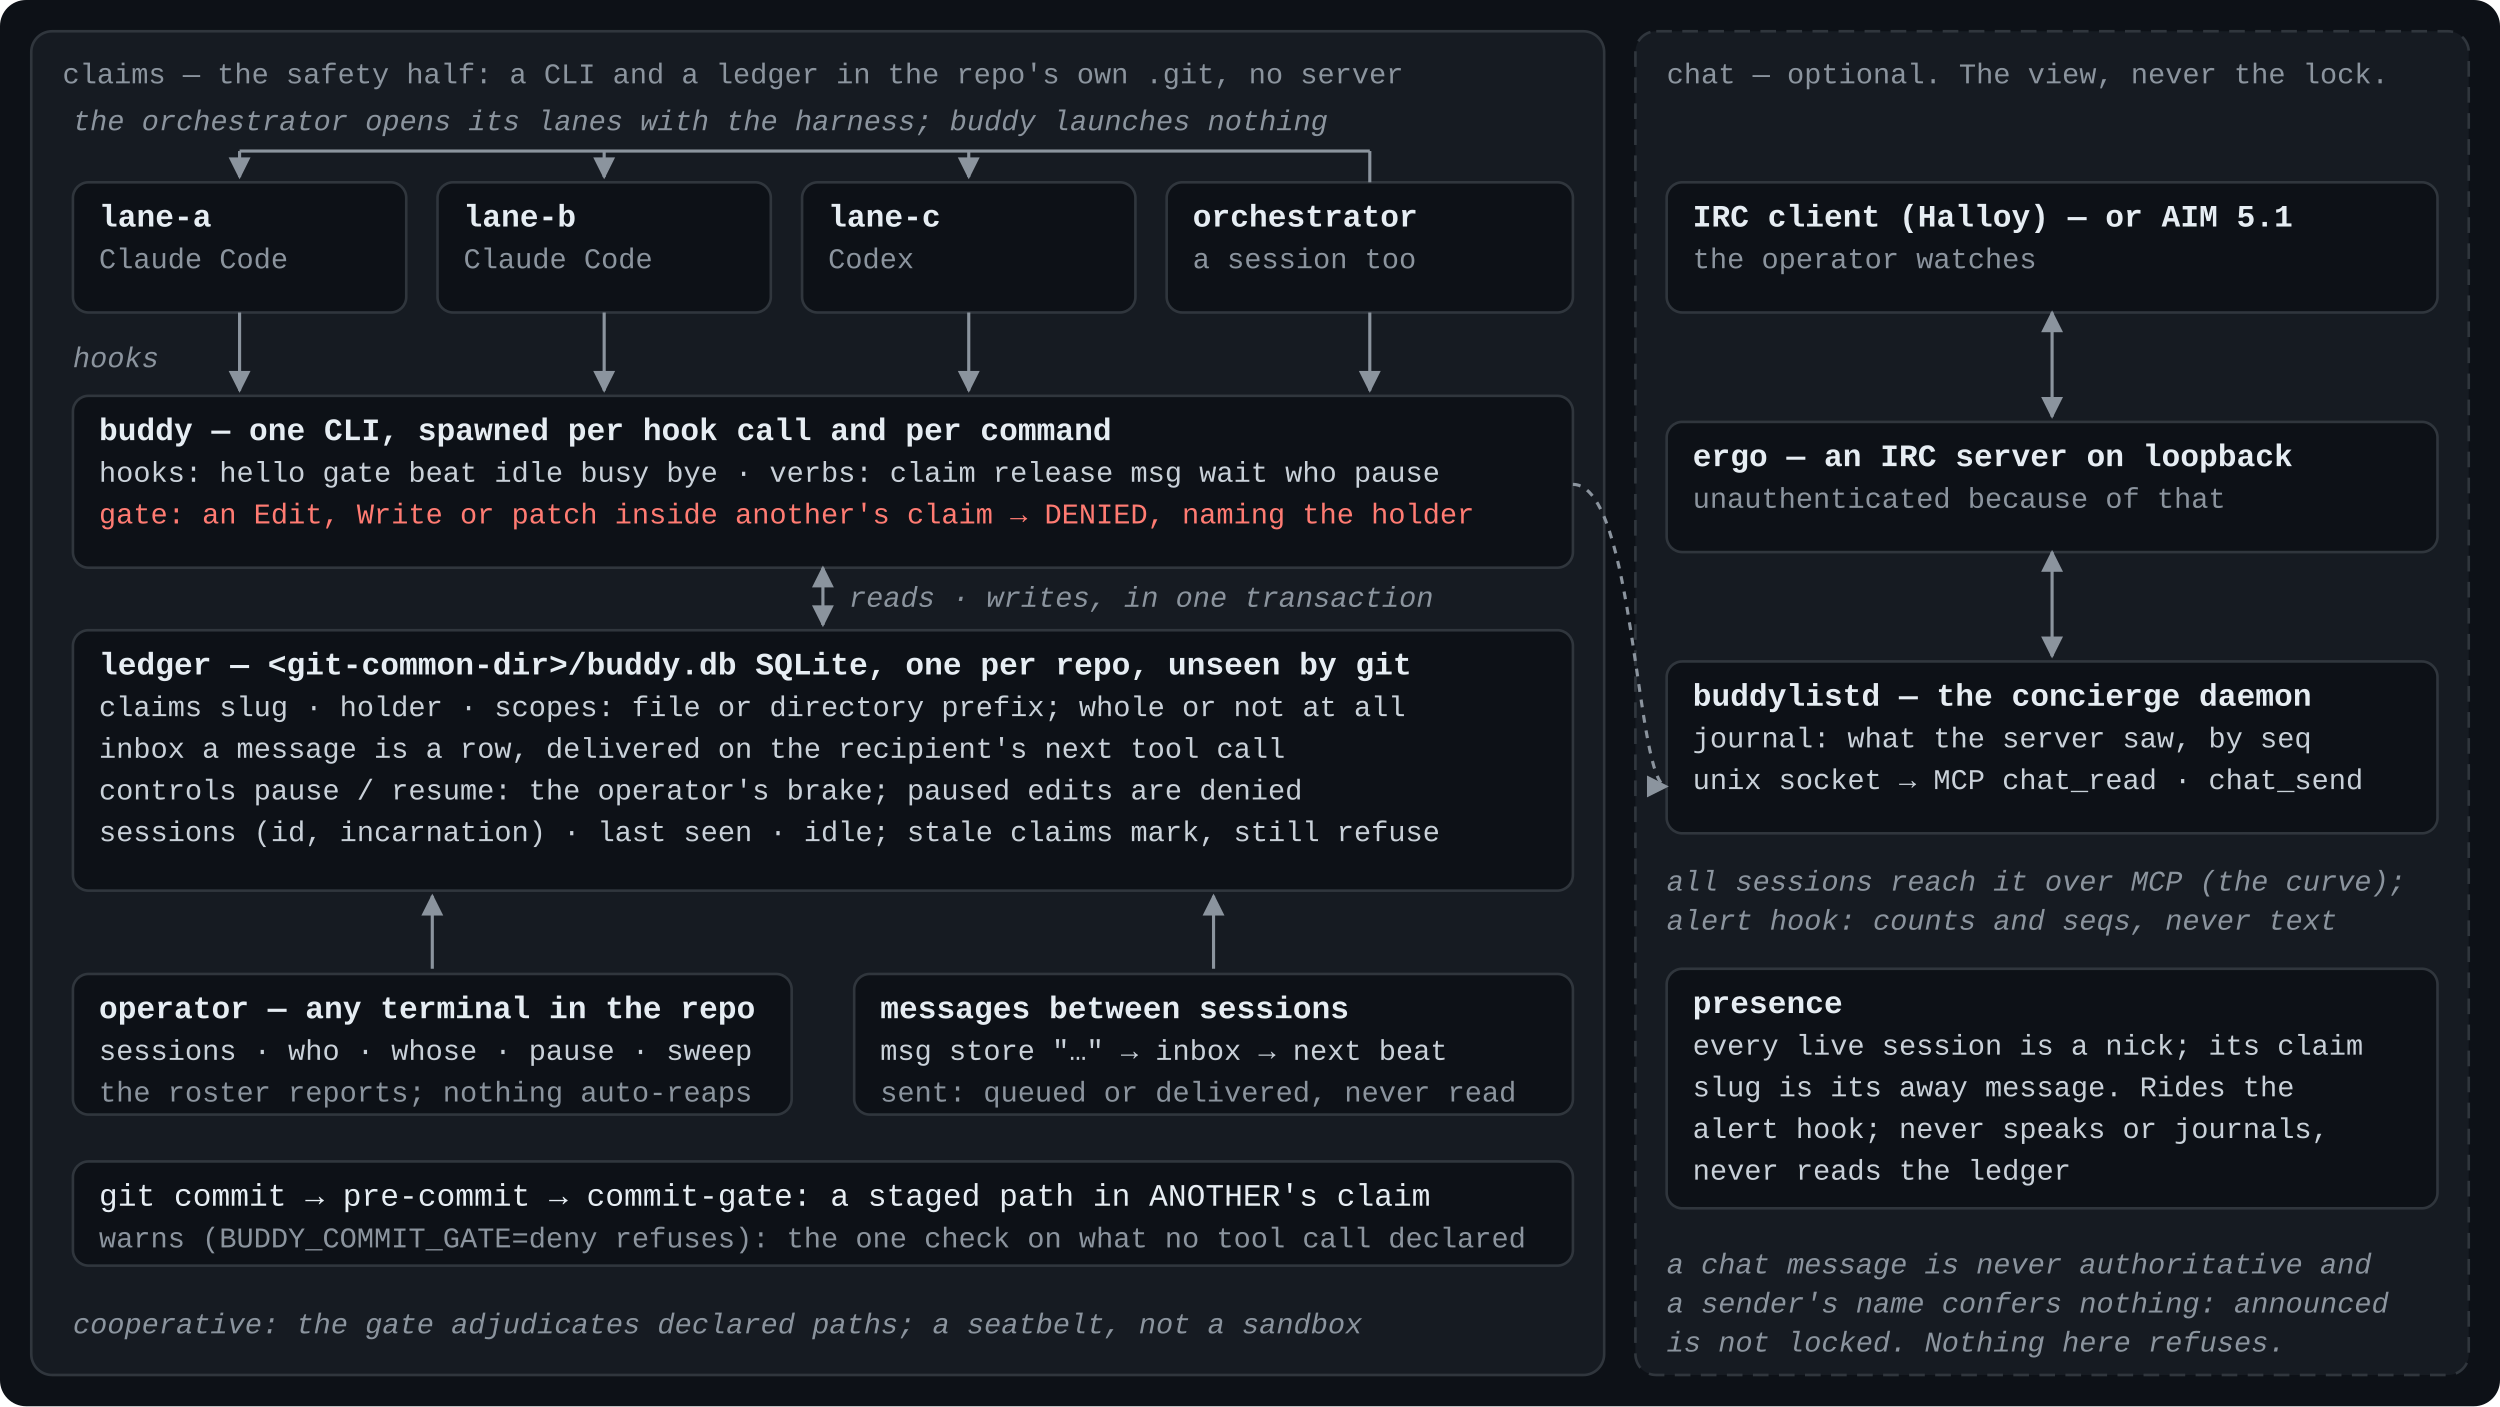
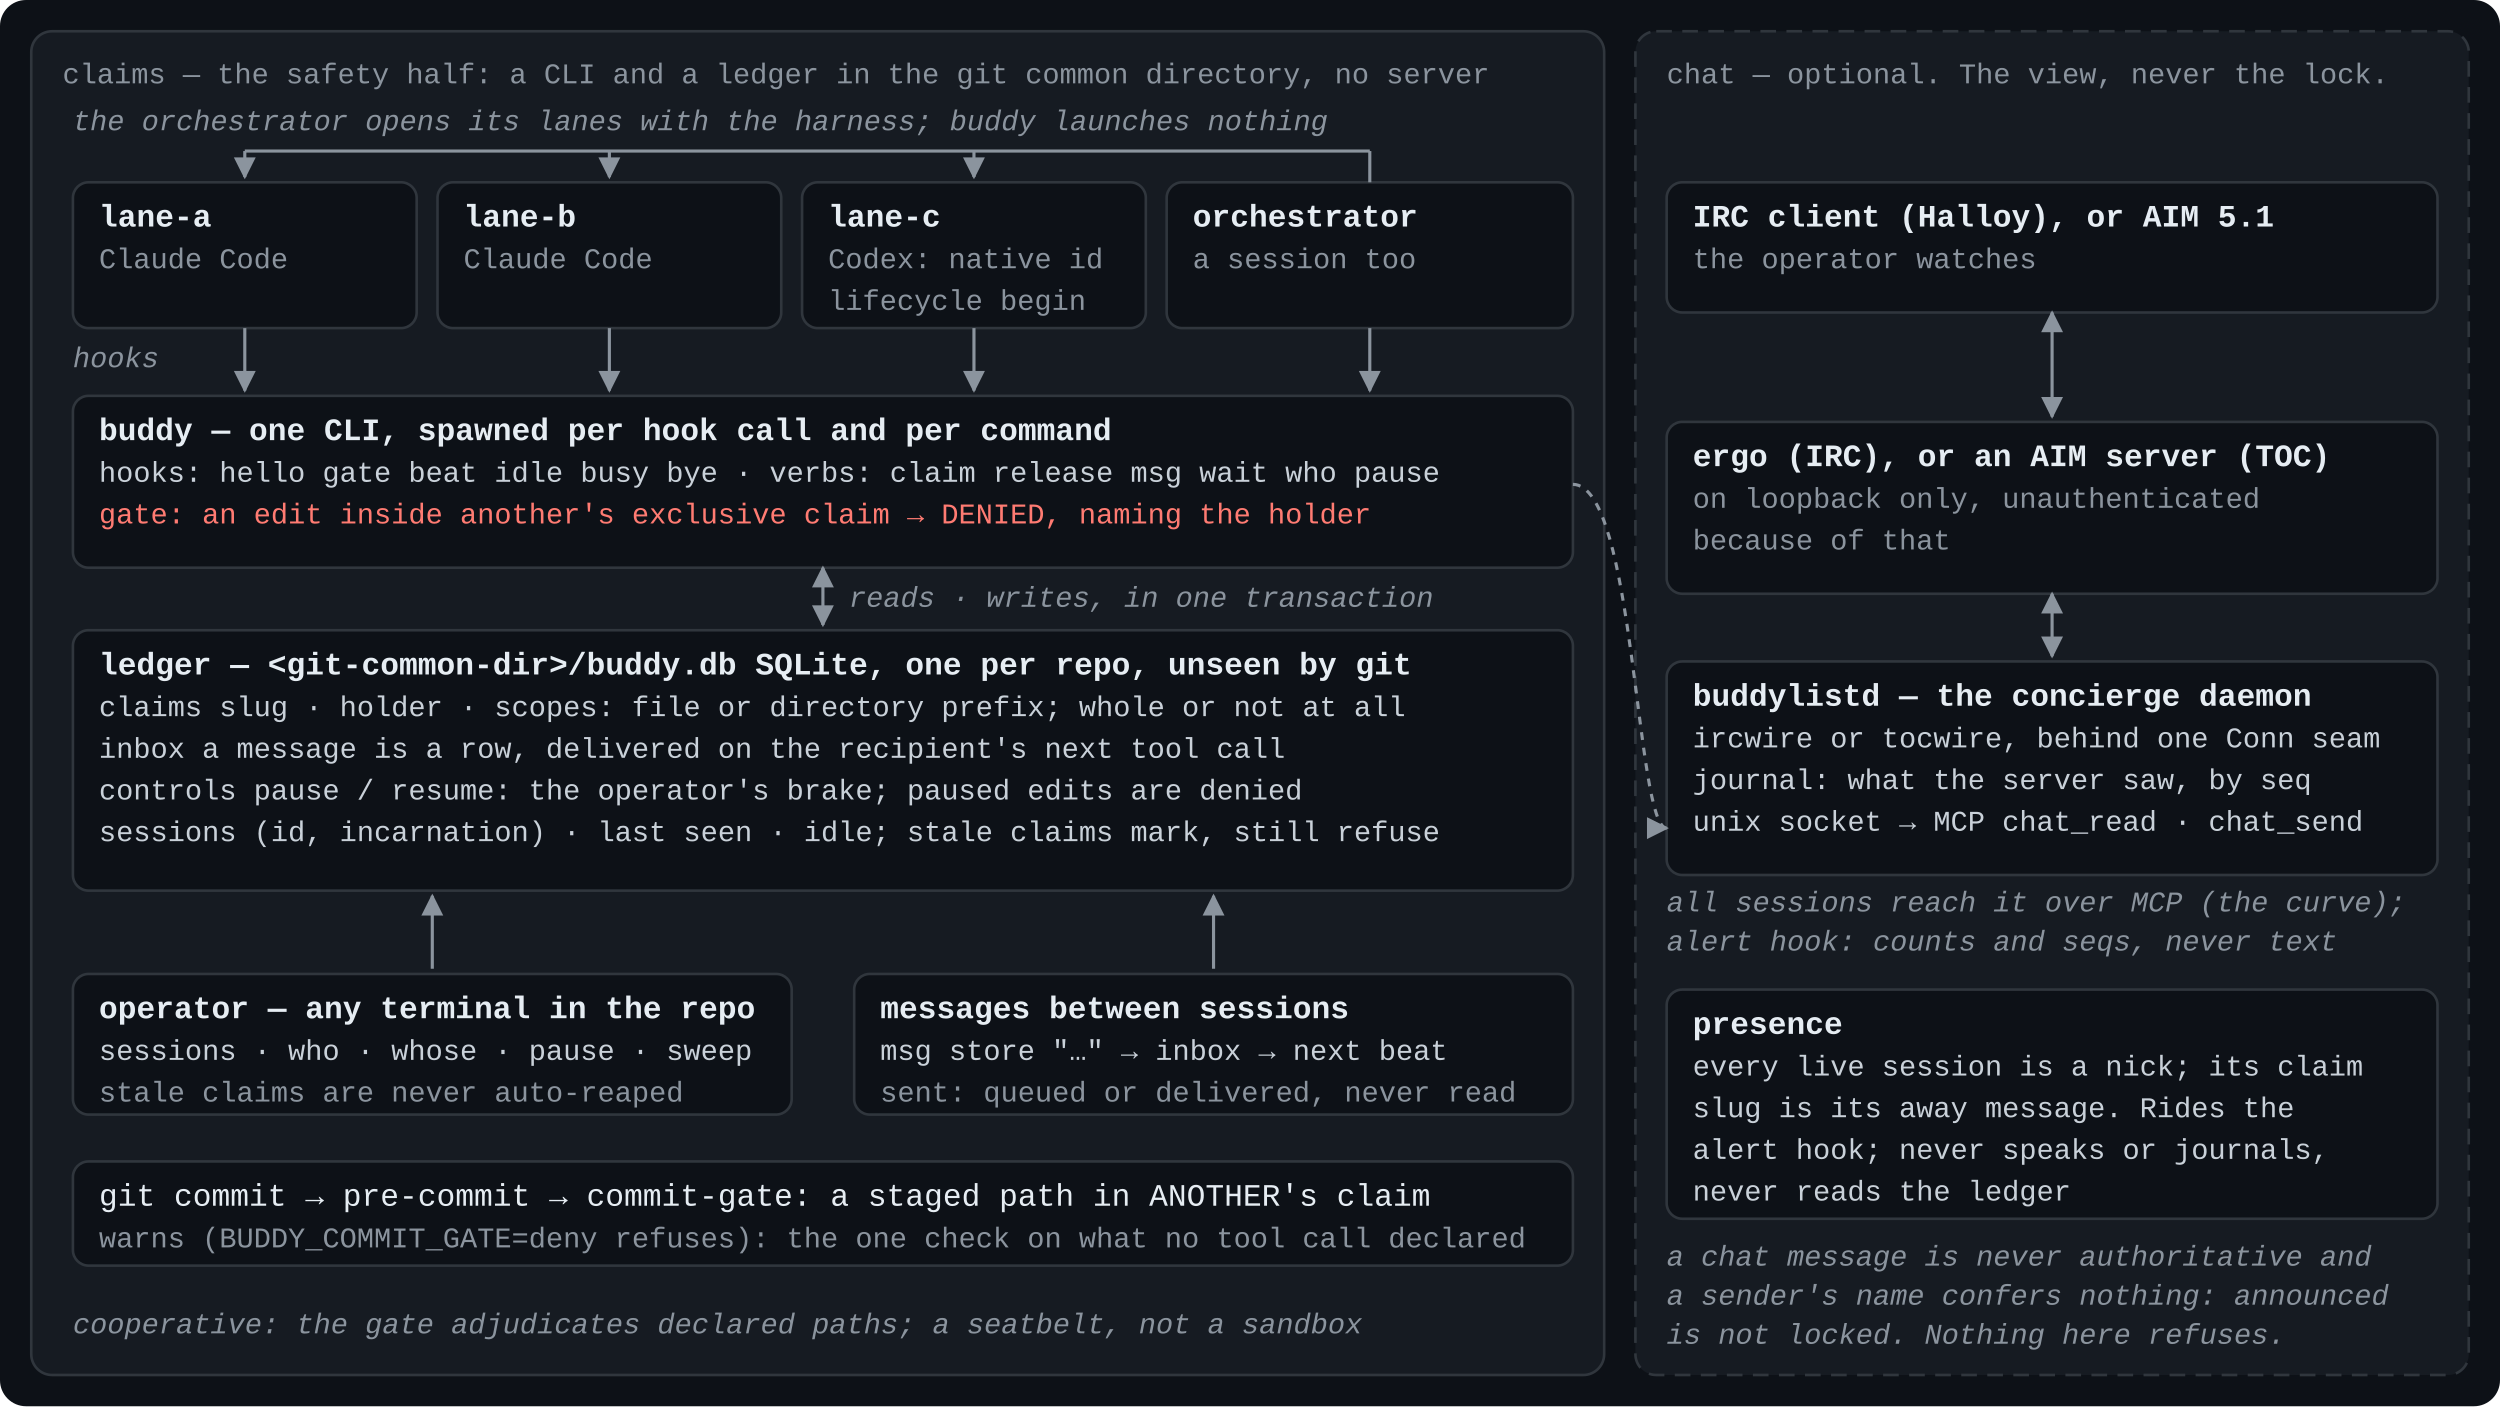
<svg xmlns="http://www.w3.org/2000/svg" viewBox="0 0 960 540" width="960" height="540" role="img" aria-labelledby="t d">
  <style>text { font-family: ui-monospace, SFMono-Regular, Menlo, Consolas, "Liberation Mono", "DejaVu Sans Mono", monospace; white-space: pre; }</style>
  <defs>
    <marker id="a" viewBox="0 0 10 10" refX="9" refY="5" markerWidth="7" markerHeight="7" orient="auto-start-reverse">
      <path d="M0,0 L10,5 L0,10 z" fill="#8b949e" />
    </marker>
  </defs>
  <rect width="960" height="540" rx="10" fill="#0d1117" />
  <rect x="12" y="12" width="604" height="516" rx="8" fill="#161b22" stroke="#30363d" />
-   <text x="24" y="32" fill="#8b949e" font-size="11" text-anchor="start">claims — the safety half: a CLI and a ledger in the repo's own .git, no server</text>
-   <rect x="28" y="70" width="128" height="50" rx="6" fill="#0d1117" stroke="#30363d" />
+   <text x="24" y="32" fill="#8b949e" font-size="11" text-anchor="start">claims — the safety half: a CLI and a ledger in the git common directory, no server</text>
+   <rect x="28" y="70" width="132" height="56" rx="6" fill="#0d1117" stroke="#30363d" />
  <text x="38" y="87" fill="#e6edf3" font-size="12" text-anchor="start" font-weight="bold">lane-a</text>
  <text x="38" y="103" fill="#8b949e" font-size="11" text-anchor="start">Claude Code</text>
-   <rect x="168" y="70" width="128" height="50" rx="6" fill="#0d1117" stroke="#30363d" />
+   <rect x="168" y="70" width="132" height="56" rx="6" fill="#0d1117" stroke="#30363d" />
  <text x="178" y="87" fill="#e6edf3" font-size="12" text-anchor="start" font-weight="bold">lane-b</text>
  <text x="178" y="103" fill="#8b949e" font-size="11" text-anchor="start">Claude Code</text>
-   <rect x="308" y="70" width="128" height="50" rx="6" fill="#0d1117" stroke="#30363d" />
+   <rect x="308" y="70" width="132" height="56" rx="6" fill="#0d1117" stroke="#30363d" />
  <text x="318" y="87" fill="#e6edf3" font-size="12" text-anchor="start" font-weight="bold">lane-c</text>
-   <text x="318" y="103" fill="#8b949e" font-size="11" text-anchor="start">Codex</text>
-   <rect x="448" y="70" width="156" height="50" rx="6" fill="#0d1117" stroke="#30363d" />
+   <text x="318" y="103" fill="#8b949e" font-size="11" text-anchor="start">Codex: native id</text>
+   <text x="318" y="119" fill="#8b949e" font-size="11" text-anchor="start">lifecycle begin</text>
+   <rect x="448" y="70" width="156" height="56" rx="6" fill="#0d1117" stroke="#30363d" />
  <text x="458" y="87" fill="#e6edf3" font-size="12" text-anchor="start" font-weight="bold">orchestrator</text>
  <text x="458" y="103" fill="#8b949e" font-size="11" text-anchor="start">a session too</text>
  <line x1="526" y1="70" x2="526" y2="58" stroke="#8b949e" stroke-width="1.2" />
-   <line x1="526" y1="58" x2="92" y2="58" stroke="#8b949e" stroke-width="1.2" />
-   <line x1="92" y1="58" x2="92" y2="68" stroke="#8b949e" stroke-width="1.2" marker-end="url(#a)" />
-   <line x1="232" y1="58" x2="232" y2="68" stroke="#8b949e" stroke-width="1.2" marker-end="url(#a)" />
-   <line x1="372" y1="58" x2="372" y2="68" stroke="#8b949e" stroke-width="1.2" marker-end="url(#a)" />
+   <line x1="526" y1="58" x2="94" y2="58" stroke="#8b949e" stroke-width="1.2" />
+   <line x1="94" y1="58" x2="94" y2="68" stroke="#8b949e" stroke-width="1.2" marker-end="url(#a)" />
+   <line x1="234" y1="58" x2="234" y2="68" stroke="#8b949e" stroke-width="1.2" marker-end="url(#a)" />
+   <line x1="374" y1="58" x2="374" y2="68" stroke="#8b949e" stroke-width="1.2" marker-end="url(#a)" />
  <text x="28" y="50" fill="#8b949e" font-size="11" text-anchor="start" font-style="italic">the orchestrator opens its lanes with the harness; buddy launches nothing</text>
-   <line x1="92" y1="120" x2="92" y2="150" stroke="#8b949e" stroke-width="1.2" marker-end="url(#a)" />
-   <line x1="232" y1="120" x2="232" y2="150" stroke="#8b949e" stroke-width="1.2" marker-end="url(#a)" />
-   <line x1="372" y1="120" x2="372" y2="150" stroke="#8b949e" stroke-width="1.2" marker-end="url(#a)" />
-   <line x1="526" y1="120" x2="526" y2="150" stroke="#8b949e" stroke-width="1.2" marker-end="url(#a)" />
+   <line x1="94" y1="126" x2="94" y2="150" stroke="#8b949e" stroke-width="1.2" marker-end="url(#a)" />
+   <line x1="234" y1="126" x2="234" y2="150" stroke="#8b949e" stroke-width="1.2" marker-end="url(#a)" />
+   <line x1="374" y1="126" x2="374" y2="150" stroke="#8b949e" stroke-width="1.2" marker-end="url(#a)" />
+   <line x1="526" y1="126" x2="526" y2="150" stroke="#8b949e" stroke-width="1.2" marker-end="url(#a)" />
  <text x="28" y="141" fill="#8b949e" font-size="11" text-anchor="start" font-style="italic">hooks</text>
  <rect x="28" y="152" width="576" height="66" rx="6" fill="#0d1117" stroke="#30363d" />
  <text x="38" y="169" fill="#e6edf3" font-size="12" text-anchor="start" font-weight="bold">buddy — one CLI, spawned per hook call and per command</text>
  <text x="38" y="185" fill="#c9d1d9" font-size="11" text-anchor="start">hooks: hello gate beat idle busy bye · verbs: claim release msg wait who pause</text>
-   <text x="38" y="201" fill="#ff7b72" font-size="11" text-anchor="start">gate: an Edit, Write or patch inside another's claim → DENIED, naming the holder</text>
+   <text x="38" y="201" fill="#ff7b72" font-size="11" text-anchor="start">gate: an edit inside another's exclusive claim → DENIED, naming the holder</text>
  <line x1="316" y1="218" x2="316" y2="240" stroke="#8b949e" stroke-width="1.2" marker-end="url(#a)" marker-start="url(#a)" />
  <text x="326" y="233" fill="#8b949e" font-size="11" text-anchor="start" font-style="italic">reads · writes, in one transaction</text>
  <rect x="28" y="242" width="576" height="100" rx="6" fill="#0d1117" stroke="#30363d" />
  <text x="38" y="259" fill="#e6edf3" font-size="12" text-anchor="start" font-weight="bold">ledger — &lt;git-common-dir&gt;/buddy.db   SQLite, one per repo, unseen by git</text>
  <text x="38" y="275" fill="#c9d1d9" font-size="11" text-anchor="start">claims     slug · holder · scopes: file or directory prefix; whole or not at all</text>
  <text x="38" y="291" fill="#c9d1d9" font-size="11" text-anchor="start">inbox      a message is a row, delivered on the recipient's next tool call</text>
  <text x="38" y="307" fill="#c9d1d9" font-size="11" text-anchor="start">controls   pause / resume: the operator's brake; paused edits are denied</text>
  <text x="38" y="323" fill="#c9d1d9" font-size="11" text-anchor="start">sessions   (id, incarnation) · last seen · idle; stale claims mark, still refuse</text>
  <line x1="166" y1="372" x2="166" y2="344" stroke="#8b949e" stroke-width="1.2" marker-end="url(#a)" />
  <line x1="466" y1="372" x2="466" y2="344" stroke="#8b949e" stroke-width="1.2" marker-end="url(#a)" />
  <rect x="28" y="374" width="276" height="54" rx="6" fill="#0d1117" stroke="#30363d" />
  <text x="38" y="391" fill="#e6edf3" font-size="12" text-anchor="start" font-weight="bold">operator — any terminal in the repo</text>
  <text x="38" y="407" fill="#c9d1d9" font-size="11" text-anchor="start">sessions · who · whose · pause · sweep</text>
-   <text x="38" y="423" fill="#8b949e" font-size="11" text-anchor="start">the roster reports; nothing auto-reaps</text>
+   <text x="38" y="423" fill="#8b949e" font-size="11" text-anchor="start">stale claims are never auto-reaped</text>
  <rect x="328" y="374" width="276" height="54" rx="6" fill="#0d1117" stroke="#30363d" />
  <text x="338" y="391" fill="#e6edf3" font-size="12" text-anchor="start" font-weight="bold">messages between sessions</text>
  <text x="338" y="407" fill="#c9d1d9" font-size="11" text-anchor="start">msg store "…" → inbox → next beat</text>
  <text x="338" y="423" fill="#8b949e" font-size="11" text-anchor="start">sent: queued or delivered, never read</text>
  <rect x="28" y="446" width="576" height="40" rx="6" fill="#0d1117" stroke="#30363d" />
  <text x="38" y="463" fill="#e6edf3" font-size="12" text-anchor="start">git commit → pre-commit → commit-gate: a staged path in ANOTHER's claim</text>
  <text x="38" y="479" fill="#8b949e" font-size="11" text-anchor="start">warns (BUDDY_COMMIT_GATE=deny refuses): the one check on what no tool call declared</text>
  <text x="28" y="512" fill="#8b949e" font-size="11" text-anchor="start" font-style="italic">cooperative: the gate adjudicates declared paths; a seatbelt, not a sandbox</text>
  <rect x="628" y="12" width="320" height="516" rx="8" fill="#161b22" stroke="#30363d" stroke-dasharray="6,4" />
  <text x="640" y="32" fill="#8b949e" font-size="11" text-anchor="start">chat — optional. The view, never the lock.</text>
  <rect x="640" y="70" width="296" height="50" rx="6" fill="#0d1117" stroke="#30363d" />
-   <text x="650" y="87" fill="#e6edf3" font-size="12" text-anchor="start" font-weight="bold">IRC client (Halloy) — or AIM 5.1</text>
+   <text x="650" y="87" fill="#e6edf3" font-size="12" text-anchor="start" font-weight="bold">IRC client (Halloy), or AIM 5.1</text>
  <text x="650" y="103" fill="#8b949e" font-size="11" text-anchor="start">the operator watches</text>
  <line x1="788" y1="120" x2="788" y2="160" stroke="#8b949e" stroke-width="1.2" marker-end="url(#a)" marker-start="url(#a)" />
-   <rect x="640" y="162" width="296" height="50" rx="6" fill="#0d1117" stroke="#30363d" />
-   <text x="650" y="179" fill="#e6edf3" font-size="12" text-anchor="start" font-weight="bold">ergo — an IRC server on loopback</text>
-   <text x="650" y="195" fill="#8b949e" font-size="11" text-anchor="start">unauthenticated because of that</text>
-   <line x1="788" y1="212" x2="788" y2="252" stroke="#8b949e" stroke-width="1.2" marker-end="url(#a)" marker-start="url(#a)" />
-   <rect x="640" y="254" width="296" height="66" rx="6" fill="#0d1117" stroke="#30363d" />
+   <rect x="640" y="162" width="296" height="66" rx="6" fill="#0d1117" stroke="#30363d" />
+   <text x="650" y="179" fill="#e6edf3" font-size="12" text-anchor="start" font-weight="bold">ergo (IRC), or an AIM server (TOC)</text>
+   <text x="650" y="195" fill="#8b949e" font-size="11" text-anchor="start">on loopback only, unauthenticated</text>
+   <text x="650" y="211" fill="#8b949e" font-size="11" text-anchor="start">because of that</text>
+   <line x1="788" y1="228" x2="788" y2="252" stroke="#8b949e" stroke-width="1.2" marker-end="url(#a)" marker-start="url(#a)" />
+   <rect x="640" y="254" width="296" height="82" rx="6" fill="#0d1117" stroke="#30363d" />
  <text x="650" y="271" fill="#e6edf3" font-size="12" text-anchor="start" font-weight="bold">buddylistd — the concierge daemon</text>
-   <text x="650" y="287" fill="#c9d1d9" font-size="11" text-anchor="start">journal: what the server saw, by seq</text>
-   <text x="650" y="303" fill="#c9d1d9" font-size="11" text-anchor="start">unix socket → MCP chat_read · chat_send</text>
-   <path d="M604,186 C 628,186 628,302 640,302" fill="none" stroke="#8b949e" stroke-width="1.2" stroke-dasharray="3,3" marker-end="url(#a)" />
-   <text x="640" y="342" fill="#8b949e" font-size="11" text-anchor="start" font-style="italic">all sessions reach it over MCP (the curve);</text>
-   <text x="640" y="357" fill="#8b949e" font-size="11" text-anchor="start" font-style="italic">alert hook: counts and seqs, never text</text>
-   <rect x="640" y="372" width="296" height="92" rx="6" fill="#0d1117" stroke="#30363d" />
-   <text x="650" y="389" fill="#e6edf3" font-size="12" text-anchor="start" font-weight="bold">presence</text>
-   <text x="650" y="405" fill="#c9d1d9" font-size="11" text-anchor="start">every live session is a nick; its claim</text>
-   <text x="650" y="421" fill="#c9d1d9" font-size="11" text-anchor="start">slug is its away message. Rides the</text>
-   <text x="650" y="437" fill="#c9d1d9" font-size="11" text-anchor="start">alert hook; never speaks or journals,</text>
-   <text x="650" y="453" fill="#c9d1d9" font-size="11" text-anchor="start">never reads the ledger</text>
-   <text x="640" y="489" fill="#8b949e" font-size="11" text-anchor="start" font-style="italic">a chat message is never authoritative and</text>
-   <text x="640" y="504" fill="#8b949e" font-size="11" text-anchor="start" font-style="italic">a sender's name confers nothing: announced</text>
-   <text x="640" y="519" fill="#8b949e" font-size="11" text-anchor="start" font-style="italic">is not locked. Nothing here refuses.</text>
+   <text x="650" y="287" fill="#c9d1d9" font-size="11" text-anchor="start">ircwire or tocwire, behind one Conn seam</text>
+   <text x="650" y="303" fill="#c9d1d9" font-size="11" text-anchor="start">journal: what the server saw, by seq</text>
+   <text x="650" y="319" fill="#c9d1d9" font-size="11" text-anchor="start">unix socket → MCP chat_read · chat_send</text>
+   <path d="M604,186 C 628,186 628,318 640,318" fill="none" stroke="#8b949e" stroke-width="1.2" stroke-dasharray="3,3" marker-end="url(#a)" />
+   <text x="640" y="350" fill="#8b949e" font-size="11" text-anchor="start" font-style="italic">all sessions reach it over MCP (the curve);</text>
+   <text x="640" y="365" fill="#8b949e" font-size="11" text-anchor="start" font-style="italic">alert hook: counts and seqs, never text</text>
+   <rect x="640" y="380" width="296" height="88" rx="6" fill="#0d1117" stroke="#30363d" />
+   <text x="650" y="397" fill="#e6edf3" font-size="12" text-anchor="start" font-weight="bold">presence</text>
+   <text x="650" y="413" fill="#c9d1d9" font-size="11" text-anchor="start">every live session is a nick; its claim</text>
+   <text x="650" y="429" fill="#c9d1d9" font-size="11" text-anchor="start">slug is its away message. Rides the</text>
+   <text x="650" y="445" fill="#c9d1d9" font-size="11" text-anchor="start">alert hook; never speaks or journals,</text>
+   <text x="650" y="461" fill="#c9d1d9" font-size="11" text-anchor="start">never reads the ledger</text>
+   <text x="640" y="486" fill="#8b949e" font-size="11" text-anchor="start" font-style="italic">a chat message is never authoritative and</text>
+   <text x="640" y="501" fill="#8b949e" font-size="11" text-anchor="start" font-style="italic">a sender's name confers nothing: announced</text>
+   <text x="640" y="516" fill="#8b949e" font-size="11" text-anchor="start" font-style="italic">is not locked. Nothing here refuses.</text>
</svg>
